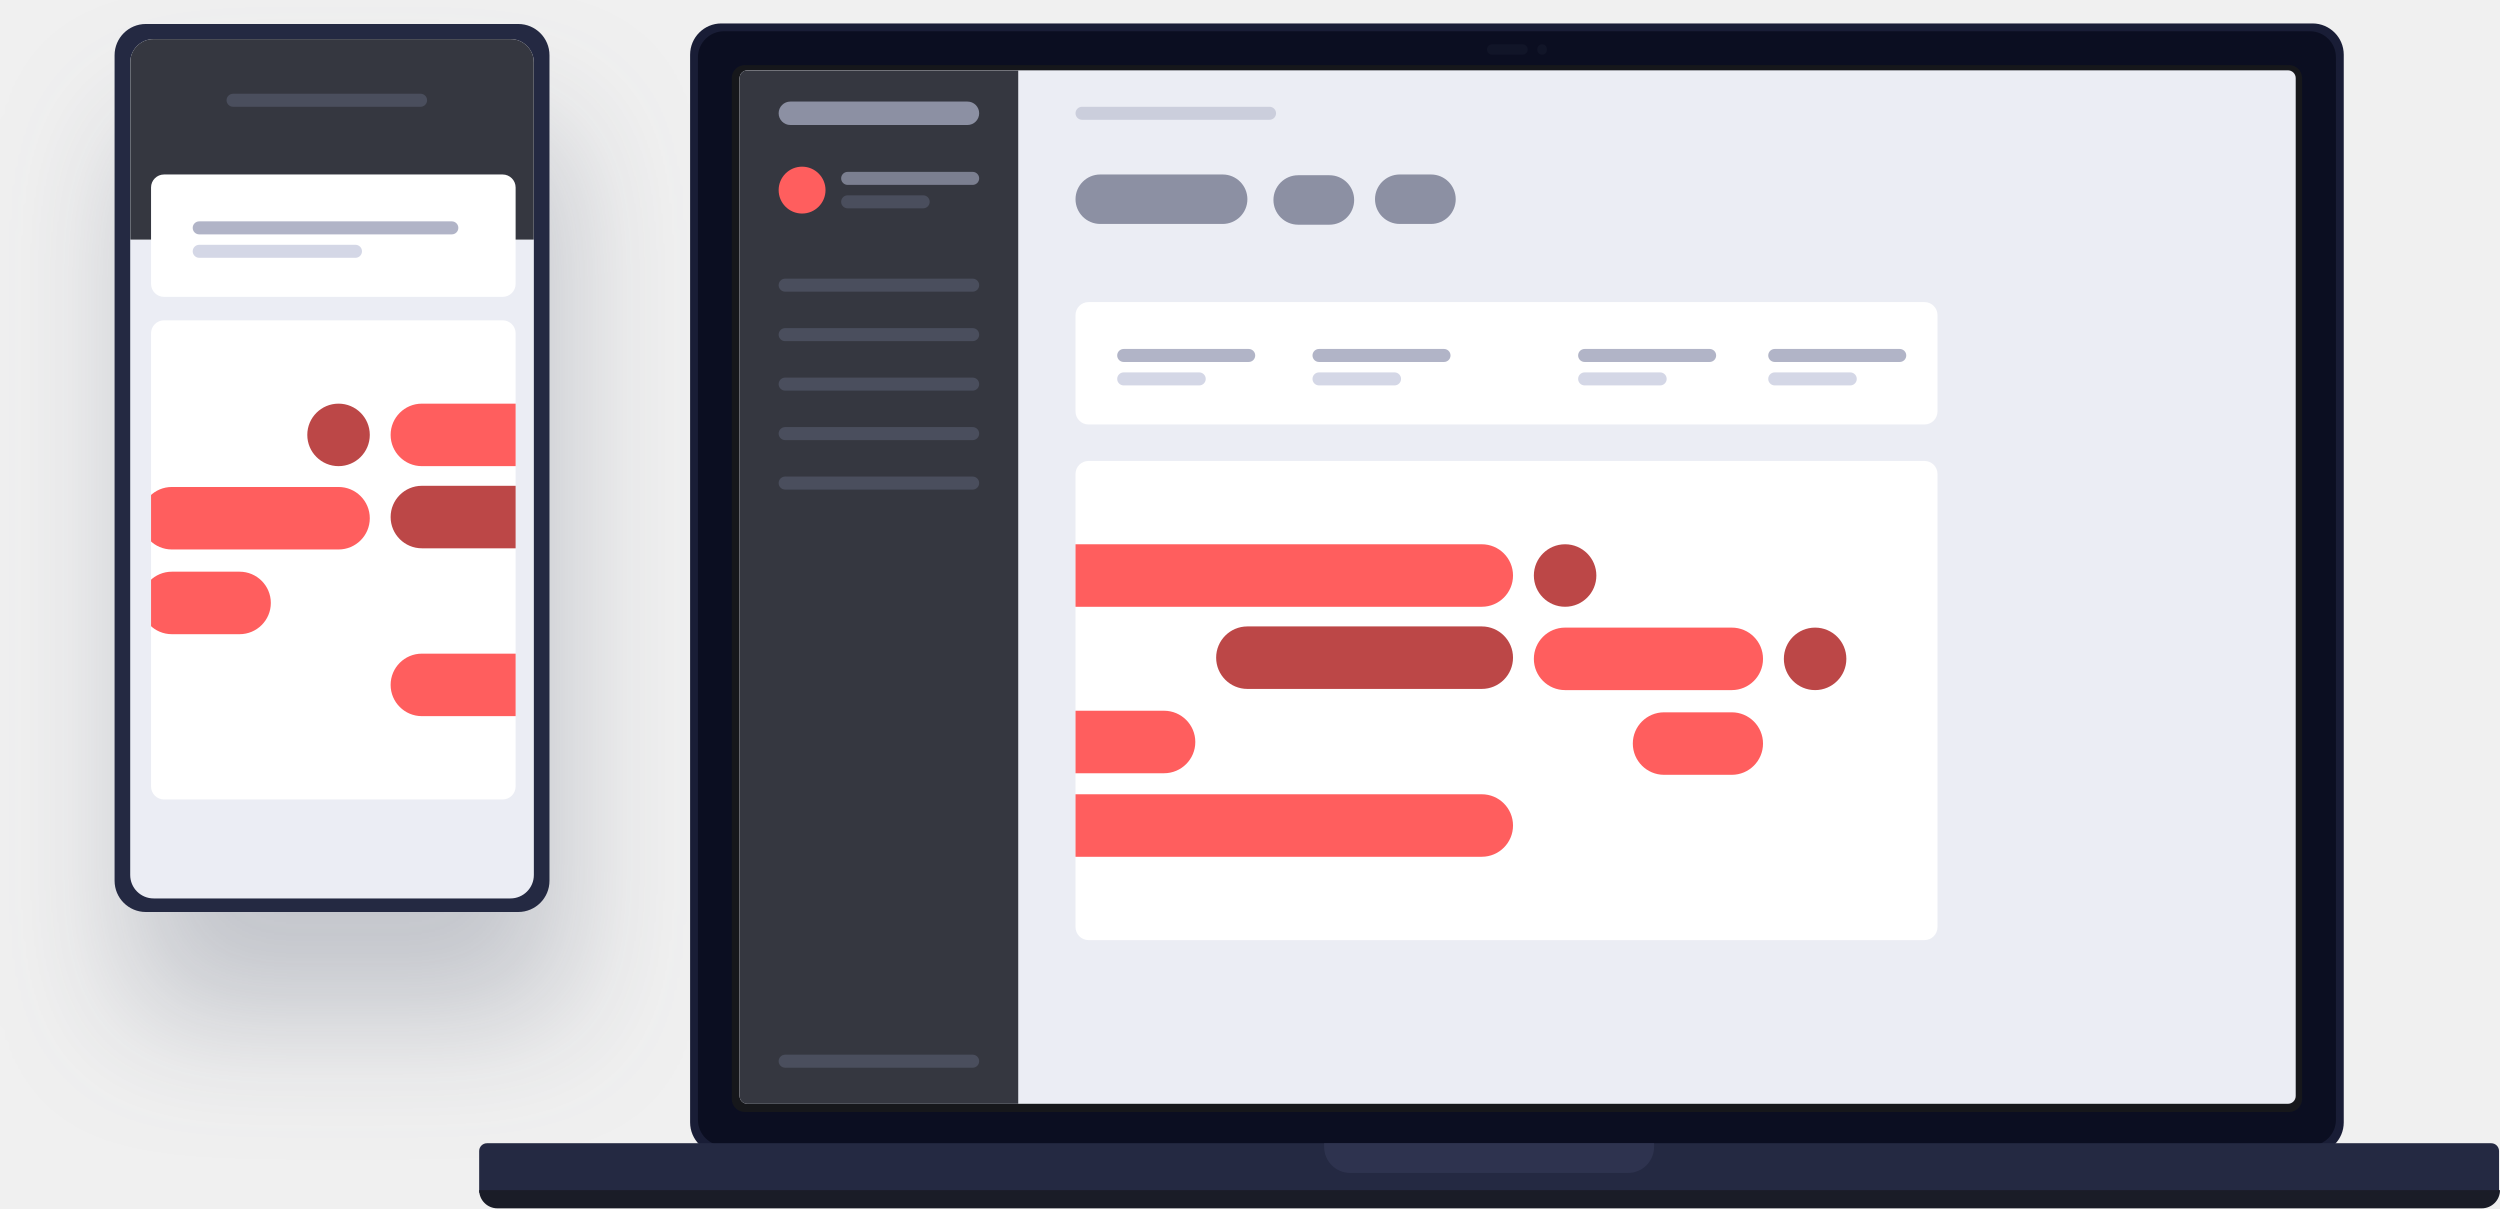
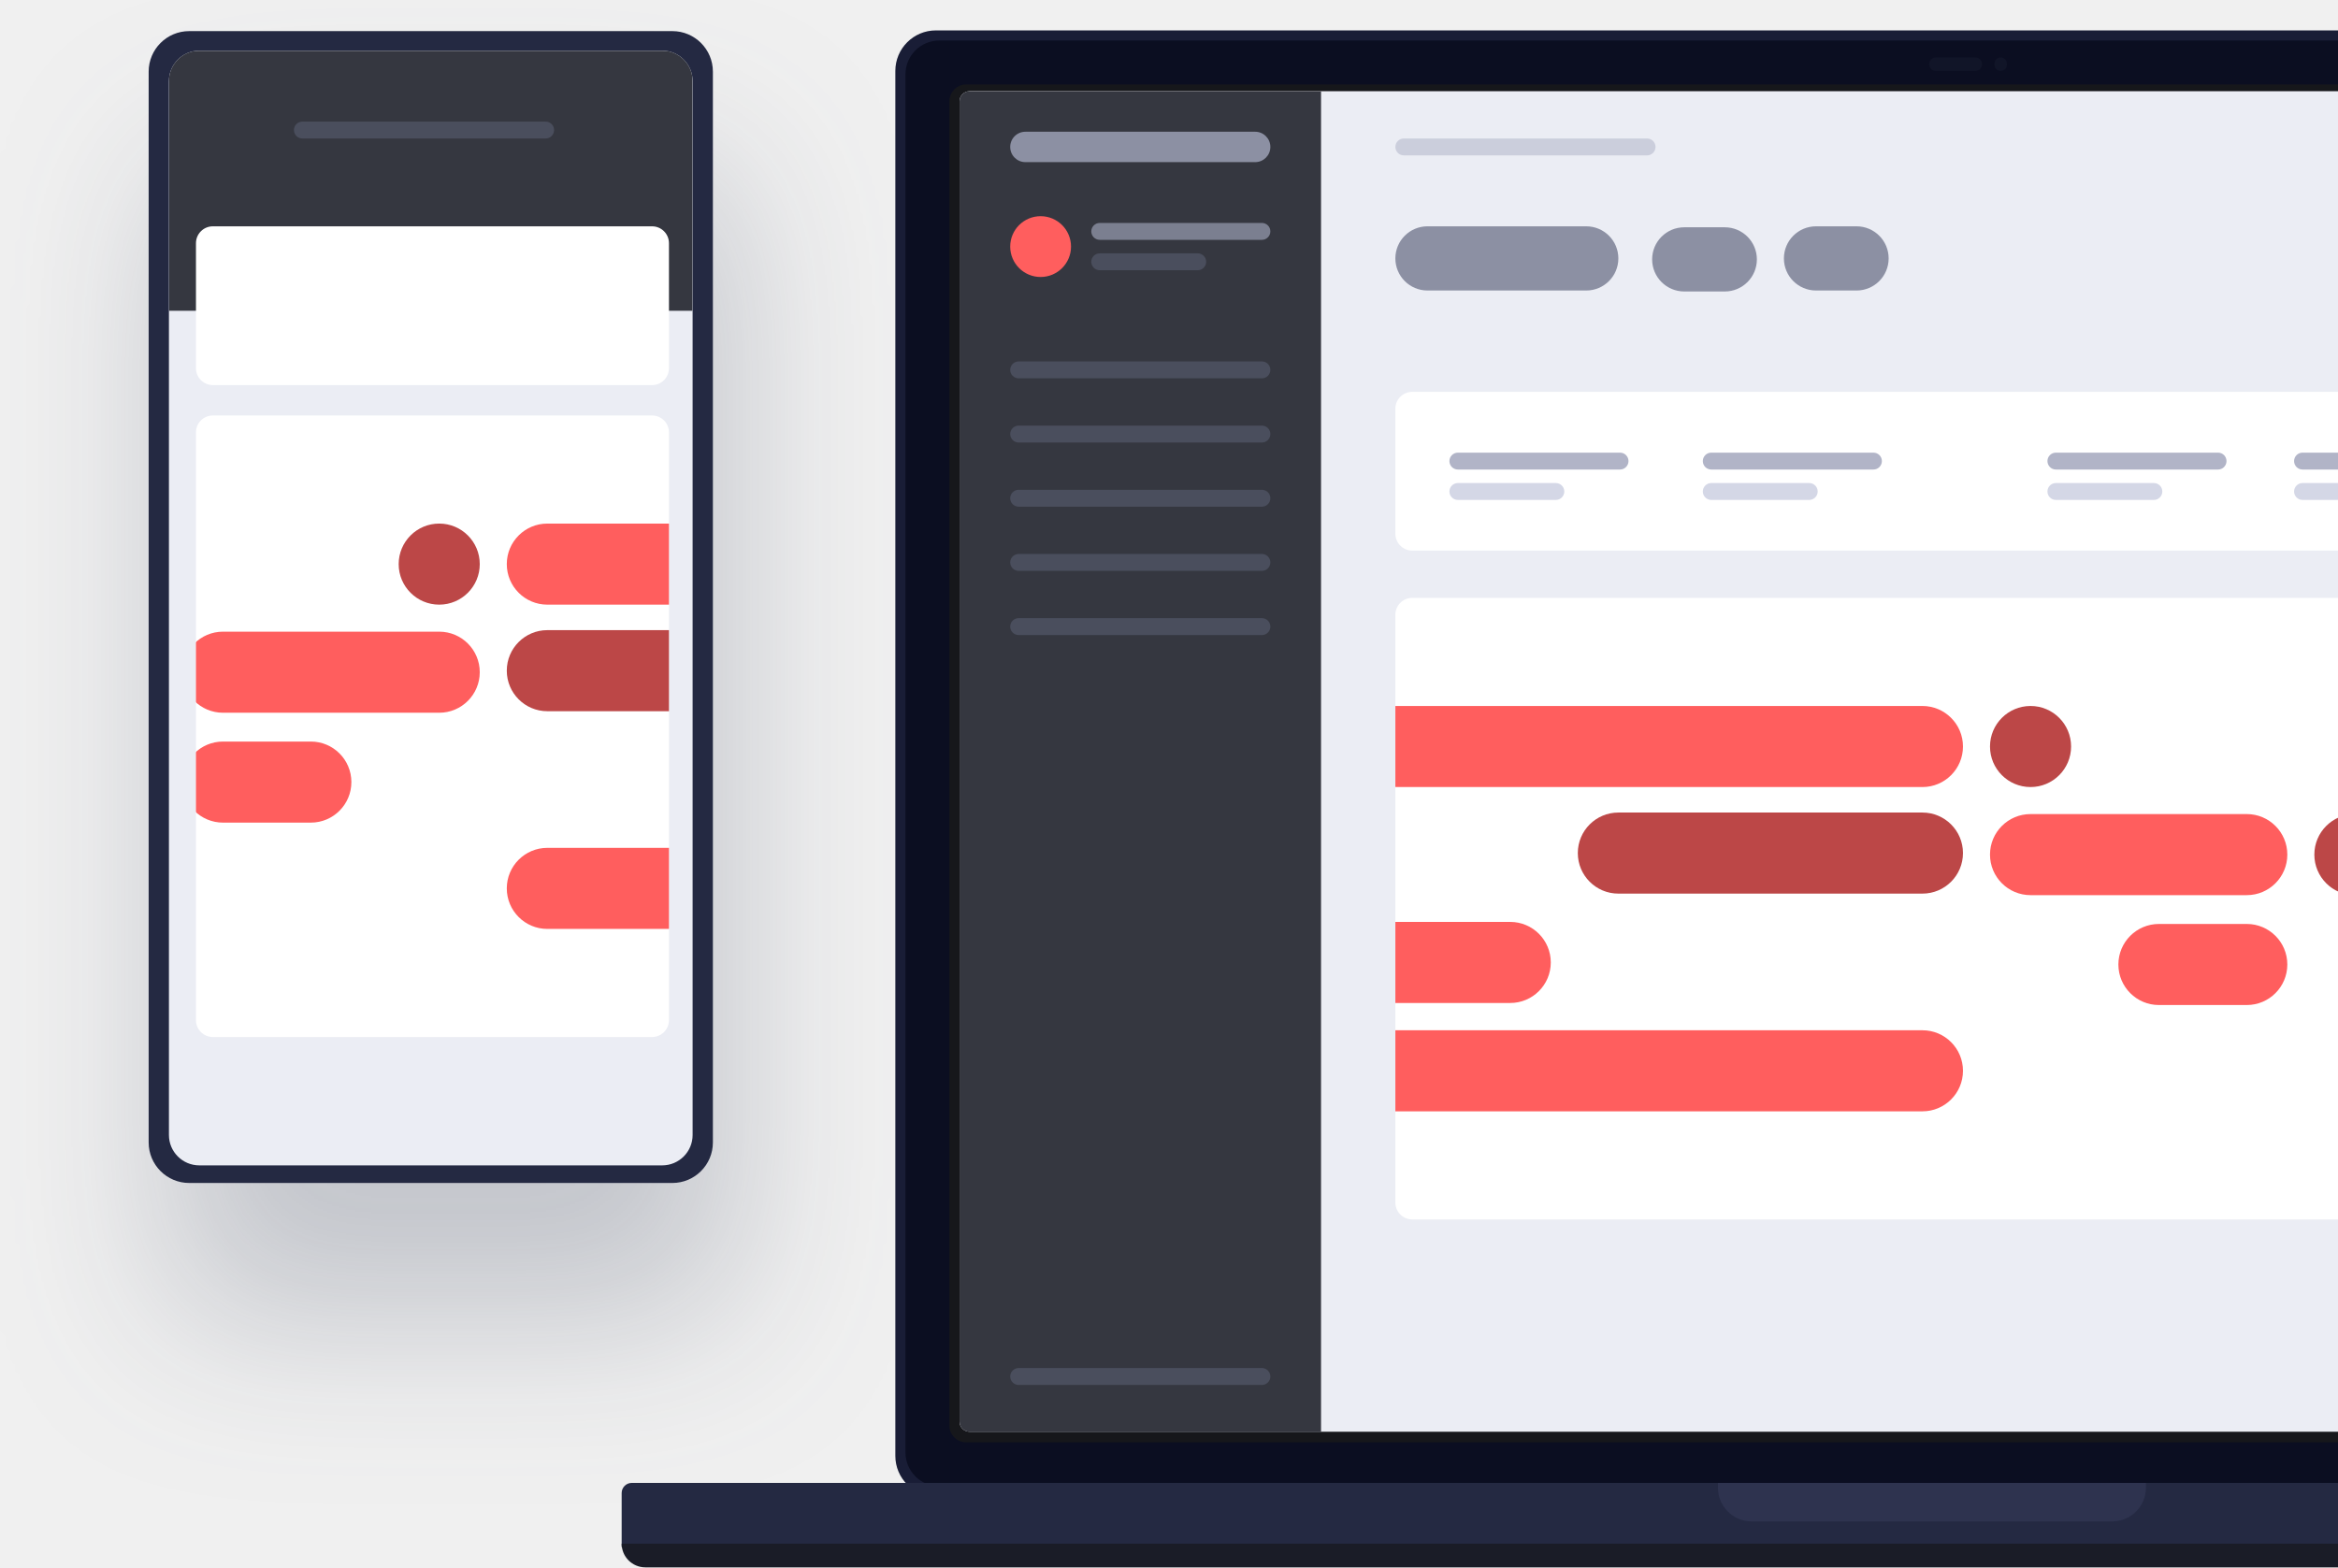
- <svg xmlns="http://www.w3.org/2000/svg" xmlns:xlink="http://www.w3.org/1999/xlink" width="960" height="464">
+ <svg xmlns="http://www.w3.org/2000/svg" xmlns:xlink="http://www.w3.org/1999/xlink" width="692" height="464">
  <defs>
-     <rect id="a" width="597.554" height="396.861" x="0" y="0" rx="3" />
-     <rect id="c" width="331" height="184" x="0" y="0" rx="5" />
-     <rect id="h" width="167" height="341" x="0" y="0" rx="12" />
-     <rect id="i" width="155" height="330" x="0" y="0" rx="9" />
-     <rect id="k" width="140" height="184" x="0" y="0" rx="5" />
+     <rect id="a" width="597.554" height="396.861" rx="3" />
+     <rect id="c" width="331" height="184" rx="5" />
+     <path id="e" d="M3 0h769.629a3 3 0 0 1 3 3v16.006H0V3a3 3 0 0 1 3-3z" />
+     <rect id="h" width="167" height="341" rx="12" />
    <filter id="g" width="213.8%" height="155.7%" x="-53.3%" y="-16.1%" filterUnits="objectBoundingBox">
      <feOffset dx="6" dy="40" in="SourceAlpha" result="shadowOffsetOuter1" />
      <feGaussianBlur in="shadowOffsetOuter1" result="shadowBlurOuter1" stdDeviation="25" />
      <feColorMatrix in="shadowBlurOuter1" values="0 0 0 0 0.243 0 0 0 0 0.279 0 0 0 0 0.375 0 0 0 0.255 0" />
    </filter>
-     <path id="e" d="M3 0h769.629a3 3 0 013 3v16.006H0V3a3 3 0 013-3z" />
+     <rect id="i" width="155" height="330" rx="9" />
+     <rect id="k" width="140" height="184" rx="5" />
  </defs>
  <g fill="none" fill-rule="evenodd">
    <g transform="translate(184 9)">
      <rect width="635" height="434" x="81" fill="#191D36" fill-rule="nonzero" rx="12" />
      <rect width="629" height="428" x="84" y="3" fill="#0B0E21" fill-rule="nonzero" rx="10" />
      <rect width="603" height="402" x="97" y="16" fill="#16171B" fill-rule="nonzero" rx="5" />
      <g transform="translate(100 18)">
        <mask id="b" fill="#fff">
          <use xlink:href="#a" />
        </mask>
        <use fill="#EBEDF4" fill-rule="nonzero" xlink:href="#a" />
        <g mask="url(#b)">
          <g transform="translate(129 14)">
            <g transform="translate(0 75)">
              <rect width="331" height="47" fill="#FFF" rx="5" />
              <g transform="translate(16 18)">
                <rect width="53" height="5" fill="#B1B4C7" rx="2.5" />
                <rect width="34" height="5" y="9" fill="#D4D7E6" rx="2.5" />
                <g transform="translate(75)">
                  <rect width="53" height="5" fill="#B1B4C7" rx="2.5" />
                  <rect width="34" height="5" y="9" fill="#D4D7E6" rx="2.5" />
                </g>
                <g transform="translate(177)">
                  <rect width="53" height="5" fill="#B1B4C7" rx="2.5" />
                  <rect width="34" height="5" y="9" fill="#D4D7E6" rx="2.5" />
                </g>
                <g transform="translate(250)">
                  <rect width="53" height="5" fill="#B1B4C7" rx="2.5" />
                  <rect width="34" height="5" y="9" fill="#D4D7E6" rx="2.5" />
                </g>
              </g>
            </g>
            <g transform="translate(0 136)">
              <mask id="d" fill="#fff">
                <use xlink:href="#c" />
              </mask>
              <use fill="#FFF" xlink:href="#c" />
              <g mask="url(#d)">
                <g transform="translate(-33 32)">
                  <rect width="184" height="24" x="17" fill="#FF5E5E" rx="12" />
                  <rect width="184" height="24" x="17" y="96" fill="#FF5E5E" rx="12" />
                  <rect width="24" height="24" x="209" fill="#BC4747" rx="12" />
                  <rect width="88" height="24" x="209" y="32" fill="#FF5E5E" rx="12" />
                  <rect width="114" height="24" x="87" y="31.547" fill="#BC4747" rx="12" />
                  <rect width="50" height="24" x="247" y="64.53" fill="#FF5E5E" rx="12" />
                  <rect width="79" height="24" y="63.925" fill="#FF5E5E" rx="12" />
                  <rect width="24" height="24" x="305" y="32" fill="#BC4747" rx="12" />
                </g>
              </g>
            </g>
            <rect width="77" height="5" fill="#CBCEDC" rx="2.5" />
            <g transform="translate(0 26)" fill="#8C90A3">
              <rect width="66" height="19" rx="9.5" />
              <rect width="31" height="19" x="76" y=".288" rx="9.5" />
              <rect width="31" height="19" x="115" rx="9.5" />
            </g>
          </g>
        </g>
        <g mask="url(#b)">
          <path fill="#353740" d="M0 0h107v397H0z" />
          <g transform="translate(15 12)">
            <rect width="77" height="5" y="68" fill="#4A4E5D" rx="2.5" />
            <rect width="77" height="5" y="87" fill="#4A4E5D" rx="2.5" />
            <rect width="77" height="5" y="106" fill="#4A4E5D" rx="2.5" />
            <rect width="77" height="5" y="125" fill="#4A4E5D" rx="2.5" />
            <rect width="77" height="5" y="144" fill="#4A4E5D" rx="2.5" />
            <rect width="77" height="5" y="366" fill="#4A4E5D" rx="2.5" />
            <g transform="translate(0 25)">
              <g transform="translate(24 2)">
                <rect width="53" height="5" fill="#7B7F90" rx="2.5" />
                <rect width="34" height="5" y="9" fill="#4A4E5D" rx="2.5" />
              </g>
              <circle cx="9" cy="9" r="9" fill="#FF5E5E" />
            </g>
            <rect width="77" height="9" fill="#8C90A3" rx="4.5" />
          </g>
        </g>
      </g>
      <g fill="#4A5166" fill-rule="nonzero" opacity=".098" transform="translate(387 8)">
        <rect width="15.64" height="4" rx="2" />
        <rect width="3.68" height="4" x="19.32" rx="1.84" />
      </g>
      <g transform="translate(0 430)">
        <mask id="f" fill="#fff">
          <use xlink:href="#e" />
        </mask>
        <use fill="#242942" fill-rule="nonzero" xlink:href="#e" />
        <rect width="126.689" height="57.968" x="324.47" y="-46.564" fill="#2E334F" fill-rule="nonzero" mask="url(#f)" rx="10" />
      </g>
-       <path fill="#1A1C27" fill-rule="nonzero" d="M0 448h776a7 7 0 01-7 7H7a7 7 0 01-7-7z" />
+       <path fill="#1A1C27" fill-rule="nonzero" d="M0 448h776a7 7 0 0 1-7 7H7a7 7 0 0 1-7-7z" />
    </g>
    <g fill-rule="nonzero" transform="translate(44 9.21)">
      <use fill="#000" filter="url(#g)" xlink:href="#h" />
      <use fill="#242942" xlink:href="#h" />
    </g>
    <g transform="translate(50 15)">
      <mask id="j" fill="#fff">
        <use xlink:href="#i" />
      </mask>
      <use fill="#EBEDF4" fill-rule="nonzero" xlink:href="#i" />
      <g mask="url(#j)">
        <path fill="#353740" d="M0 0h155v77H0z" />
        <g transform="translate(8 108)">
          <mask id="l" fill="#fff">
            <use xlink:href="#k" />
          </mask>
          <use fill="#FFF" xlink:href="#k" />
          <g mask="url(#l)">
            <g transform="matrix(-1 0 0 1 293 32)">
              <rect width="184" height="24" x="17" fill="#FF5E5E" rx="12" />
              <rect width="184" height="24" x="17" y="96" fill="#FF5E5E" rx="12" />
              <rect width="24" height="24" x="209" fill="#BC4747" rx="12" />
              <rect width="88" height="24" x="209" y="32" fill="#FF5E5E" rx="12" />
              <rect width="114" height="24" x="87" y="31.547" fill="#BC4747" rx="12" />
              <rect width="50" height="24" x="247" y="64.53" fill="#FF5E5E" rx="12" />
              <rect width="79" height="24" y="63.925" fill="#FF5E5E" rx="12" />
              <rect width="24" height="24" x="305" y="32" fill="#BC4747" rx="12" />
            </g>
          </g>
        </g>
        <rect width="140" height="47" x="8" y="52" fill="#FFF" rx="5" />
        <rect width="77" height="5" x="37" y="21" fill="#4A4E5D" rx="2.5" />
      </g>
    </g>
-     <g transform="translate(74 85)">
-       <rect width="102" height="5" fill="#B1B4C7" rx="2.5" />
-       <rect width="65" height="5" y="9" fill="#D4D7E6" rx="2.5" />
-     </g>
  </g>
</svg>
